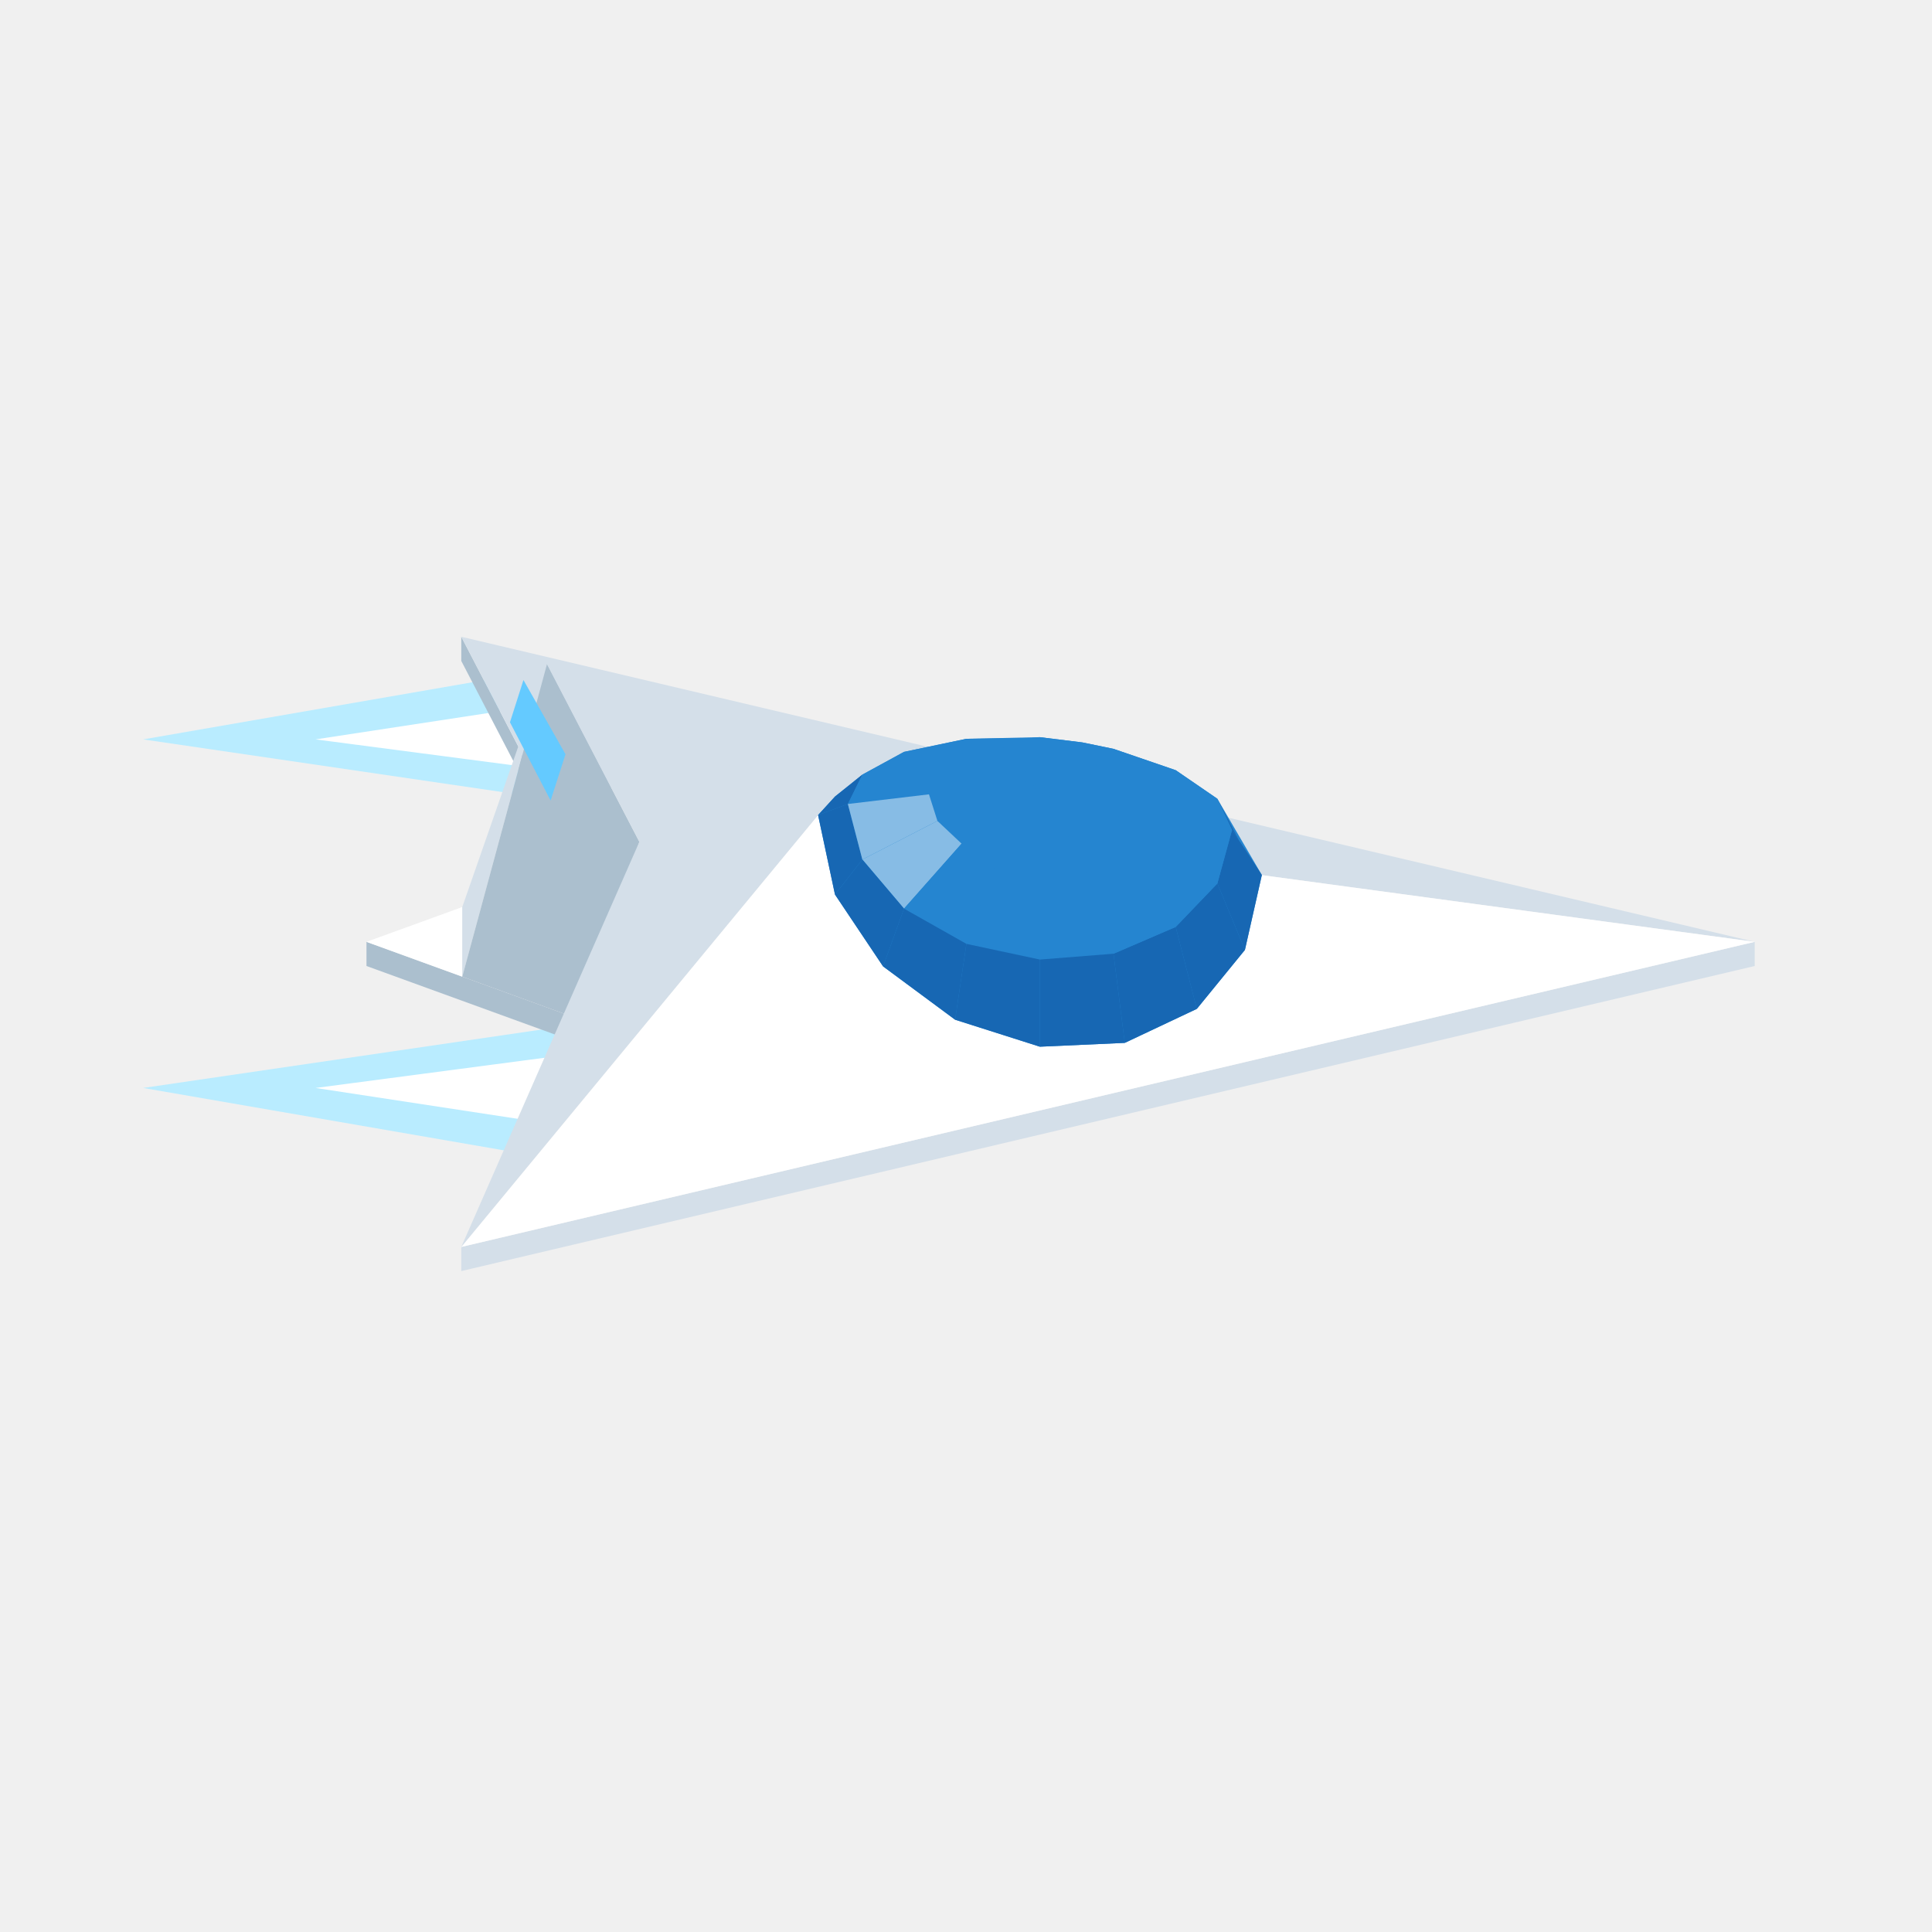
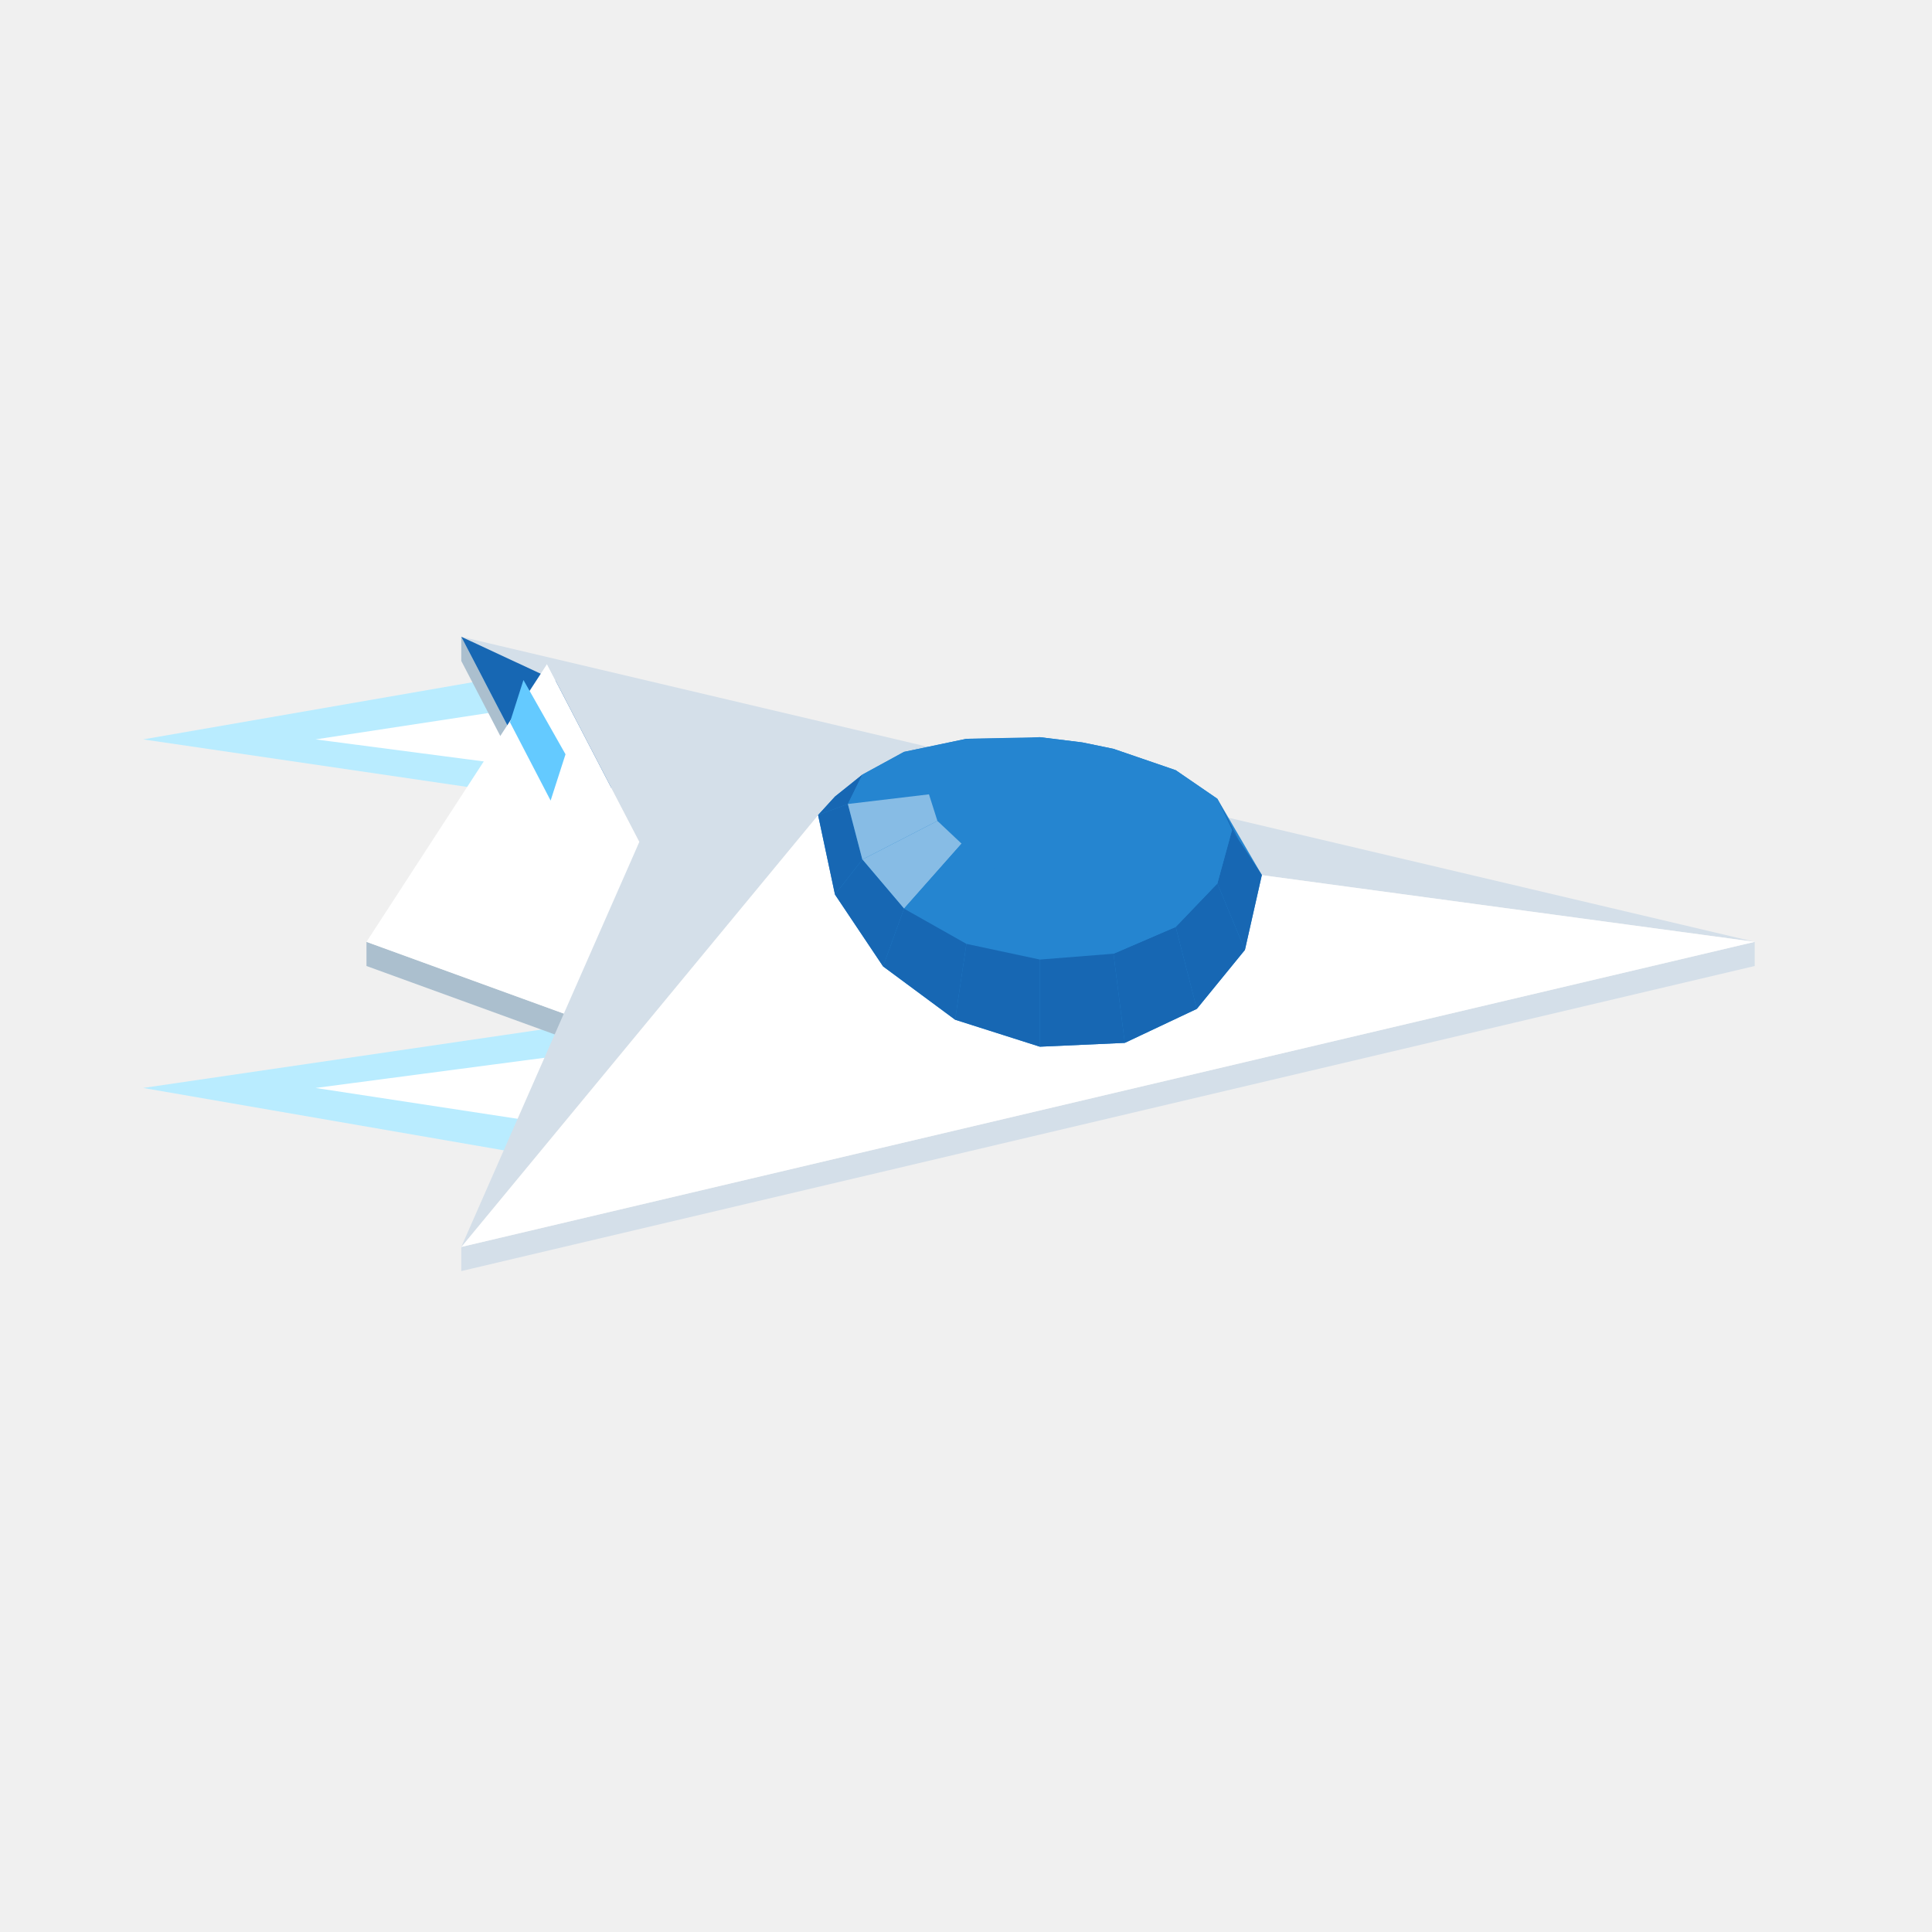
<svg xmlns="http://www.w3.org/2000/svg" width="96" height="96" viewBox="0 0 96 96">
  <polygon fill="#b9ecff" points="28.32,39.85 7.11,36.74 25.09,33.62" />
  <polygon fill="#b9ecff" points="28.32,50.95 7.11,54.06 25.09,57.17" />
  <polygon fill="#ffffff" points="27.51,38.29 15.68,36.74 25.90,35.18" />
  <polygon fill="#ffffff" points="27.51,52.50 15.68,54.06 25.90,55.62" />
  <polygon fill="#abbfce" points="22.92,31.64 28.80,42.95 28.80,44.15 22.92,32.84" />
  <polygon fill="#abbfce" points="18.21,46.80 28.80,50.65 28.80,51.85 18.21,48.00" />
  <polygon fill="#d4dfe9" points="22.92,61.96 87.19,46.80 87.19,48.00 22.92,63.16" />
  <polygon fill="#d4dfe9" points="40.65,40.50 22.92,31.64 87.19,46.80" />
  <polygon fill="#ffffff" points="87.19,46.80 22.92,61.96 40.65,40.50" />
  <polygon fill="#2585d0" points="40.65,40.50 41.49,39.58 42.85,38.49 44.92,37.36 48.02,36.71 51.67,36.63 53.78,36.89 55.33,37.21 58.42,38.27 60.49,39.69 62.70,43.48 61.86,47.20 59.47,50.13 55.89,51.82 51.67,52.01 47.46,50.67 43.88,48.02 41.49,44.45" />
  <polygon fill="#2585d0" points="48.02,36.71 51.67,36.66 51.67,36.63 49.57,36.82" />
  <polygon fill="#2585d0" points="55.33,37.21 58.42,38.27 55.57,37.56 53.78,36.89" />
  <polygon fill="#2585d0" points="44.92,37.36 48.02,36.71 49.57,36.82 47.78,37.42" />
  <polygon fill="#2585d0" points="58.42,38.27 60.49,39.69 56.77,38.54 55.57,37.56" />
  <polygon fill="#1767b3" points="61.86,42.33 62.70,43.48 61.22,41.24 60.49,39.69" />
  <polygon fill="#2585d0" points="42.85,38.49 44.92,37.36 47.78,37.42 46.58,38.35" />
  <polygon fill="#2585d0" points="51.67,36.63 53.78,36.89 51.67,39.19" />
  <polygon fill="#2585d0" points="49.57,36.82 51.67,36.63 51.67,39.19" />
  <polygon fill="#2585d0" points="53.78,36.89 55.57,37.56 51.67,39.19" />
  <polygon fill="#1767b3" points="40.65,40.50 41.49,39.58 42.85,38.49 42.13,39.95" />
  <polygon fill="#2585d0" points="47.78,37.42 49.57,36.82 51.67,39.19" />
  <polygon fill="#2585d0" points="60.49,39.69 61.22,41.24 57.19,39.67 56.77,38.54" />
  <polygon fill="#2585d0" points="55.57,37.56 56.77,38.54 51.67,39.19" />
  <polygon fill="#2585d0" points="46.58,38.35 47.78,37.42 51.67,39.19" />
  <polygon fill="#2585d0" points="42.13,39.95 42.85,38.49 46.58,38.35 46.16,39.47" />
  <polygon fill="#1767b3" points="62.70,43.48 61.86,47.20 60.49,43.90 61.22,41.24" />
  <polygon fill="#2585d0" points="56.77,38.54 57.19,39.67 51.67,39.19" />
  <polygon fill="#2585d0" points="46.16,39.47 46.58,38.35 51.67,39.19" />
  <polygon fill="#2585d0" points="61.22,41.24 60.49,43.90 56.77,40.97 57.19,39.67" />
  <polygon fill="#2585d0" points="57.19,39.67 56.77,40.97 51.67,39.19" />
  <polygon fill="#2585d0" points="46.58,40.79 46.16,39.47 51.67,39.19" />
  <polygon fill="#1767b3" points="41.49,44.45 40.65,40.50 42.13,39.95 42.85,42.71" />
  <polygon fill="#87bce5" points="42.85,42.71 42.13,39.95 46.16,39.47 46.58,40.79" />
  <polygon fill="#2585d0" points="56.77,40.97 55.57,42.06 51.67,39.19" />
  <polygon fill="#2585d0" points="47.78,41.92 46.58,40.79 51.67,39.19" />
  <polygon fill="#1767b3" points="61.86,47.20 59.47,50.13 58.42,46.06 60.49,43.90" />
  <polygon fill="#2585d0" points="55.57,42.06 53.78,42.77 51.67,39.19" />
  <polygon fill="#2585d0" points="60.49,43.90 58.42,46.06 55.57,42.06 56.77,40.97" />
  <polygon fill="#2585d0" points="49.57,42.69 47.78,41.92 51.67,39.19" />
  <polygon fill="#87bce5" points="44.92,45.15 42.85,42.71 46.58,40.79 47.78,41.92" />
  <polygon fill="#2585d0" points="53.78,42.77 51.67,42.99 51.67,39.19" />
  <polygon fill="#2585d0" points="51.67,42.99 49.57,42.69 51.67,39.19" />
  <polygon fill="#1767b3" points="43.88,48.02 41.49,44.45 42.85,42.71 44.92,45.15" />
  <polygon fill="#1767b3" points="59.47,50.13 55.89,51.82 55.33,47.39 58.42,46.06" />
  <polygon fill="#2585d0" points="58.42,46.06 55.33,47.39 53.78,42.77 55.57,42.06" />
  <polygon fill="#2585d0" points="48.02,46.90 44.92,45.15 47.78,41.92 49.57,42.69" />
  <polygon fill="#1767b3" points="47.46,50.67 43.88,48.02 44.92,45.15 48.02,46.90" />
  <polygon fill="#2585d0" points="55.33,47.39 51.67,47.68 51.67,42.99 53.78,42.77" />
  <polygon fill="#1767b3" points="55.89,51.82 51.67,52.01 51.67,47.68 55.33,47.39" />
  <polygon fill="#2585d0" points="51.67,47.68 48.02,46.90 49.57,42.69 51.67,42.99" />
  <polygon fill="#1767b3" points="51.67,52.01 47.46,50.67 48.02,46.90 51.67,47.68" />
-   <polygon fill="#d4dfe9" points="31.77,35.76 28.80,42.95 22.92,31.64" />
-   <polygon fill="#ffffff" points="22.97,48.53 18.21,46.80 22.97,45.07" />
-   <polygon fill="#d4dfe9" points="27.18,33.00 22.97,48.53 22.97,45.07" />
-   <polygon fill="#abbfce" points="28.80,50.65 22.97,48.53 27.18,33.00 31.77,41.83" />
+   <polygon fill="#1767b3" points="31.77,35.76 28.80,42.95 22.92,31.64" />
+   <polygon fill="#ffffff" points="28.80,50.65 18.21,46.80 27.18,33.00 31.77,41.83" />
  <polygon fill="#d4dfe9" points="40.65,40.50 22.92,61.96 31.77,41.83 27.18,33.00" />
  <polygon fill="#64caff" points="26.01,33.79 28.10,37.48 27.36,39.78 25.34,35.89" />
</svg>
